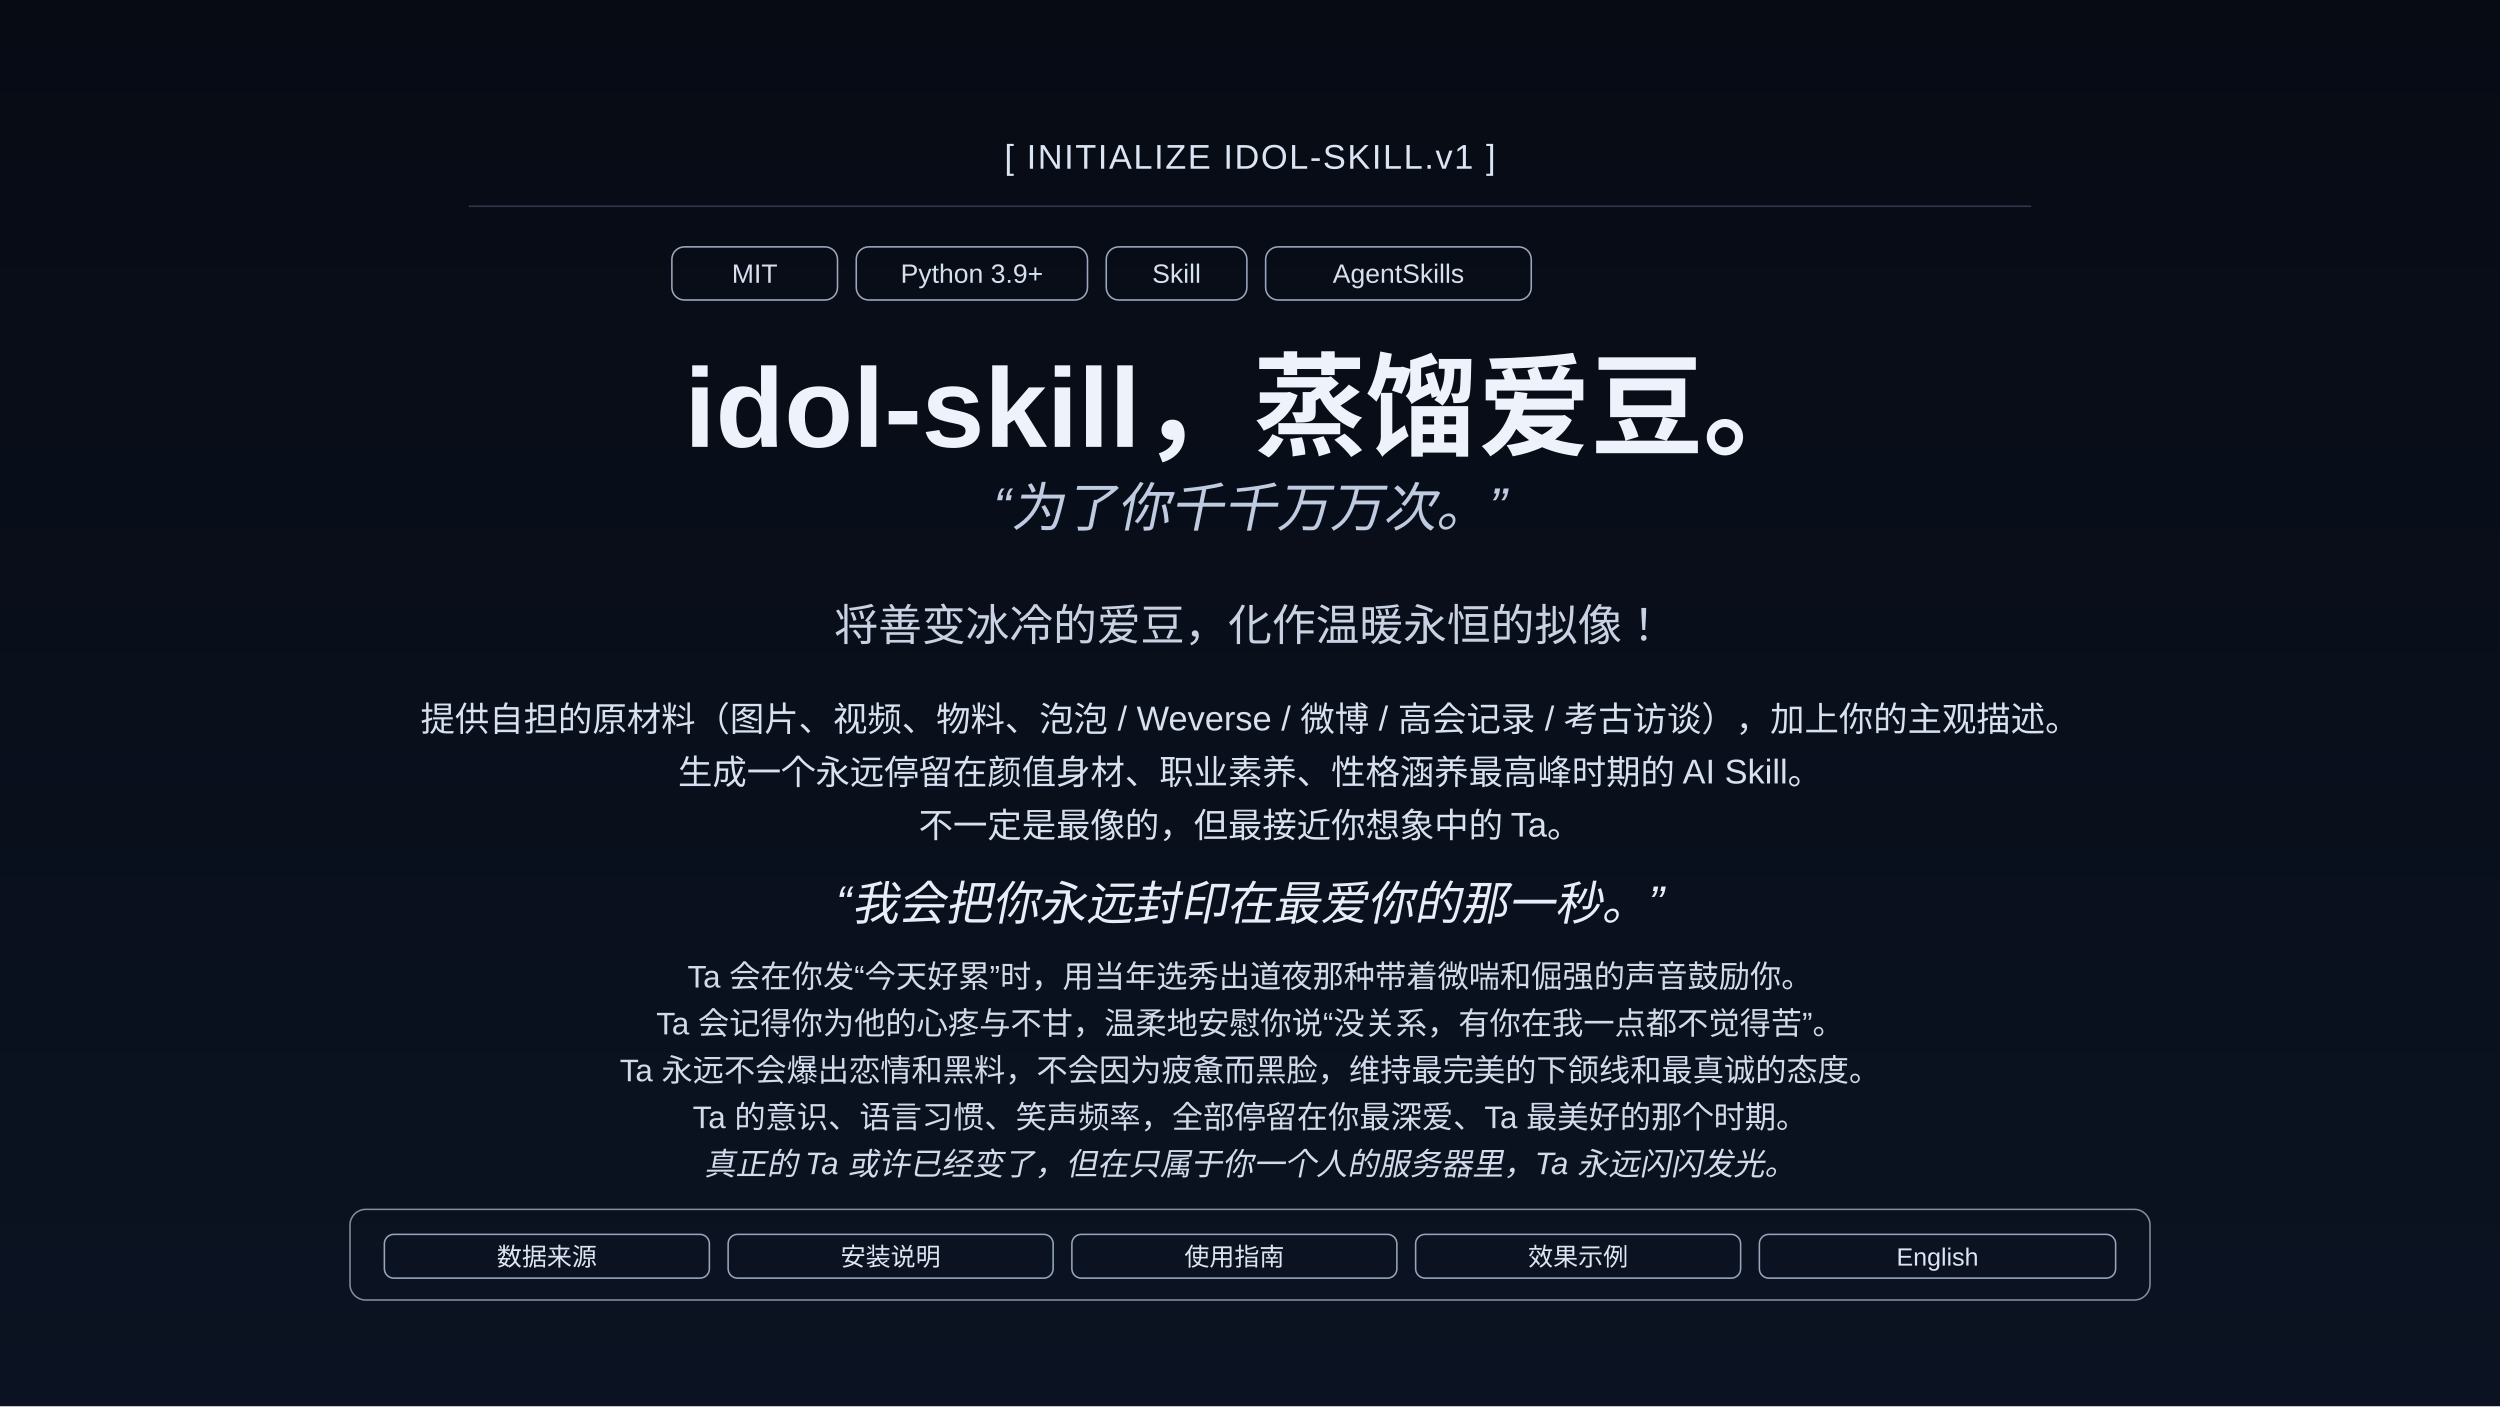
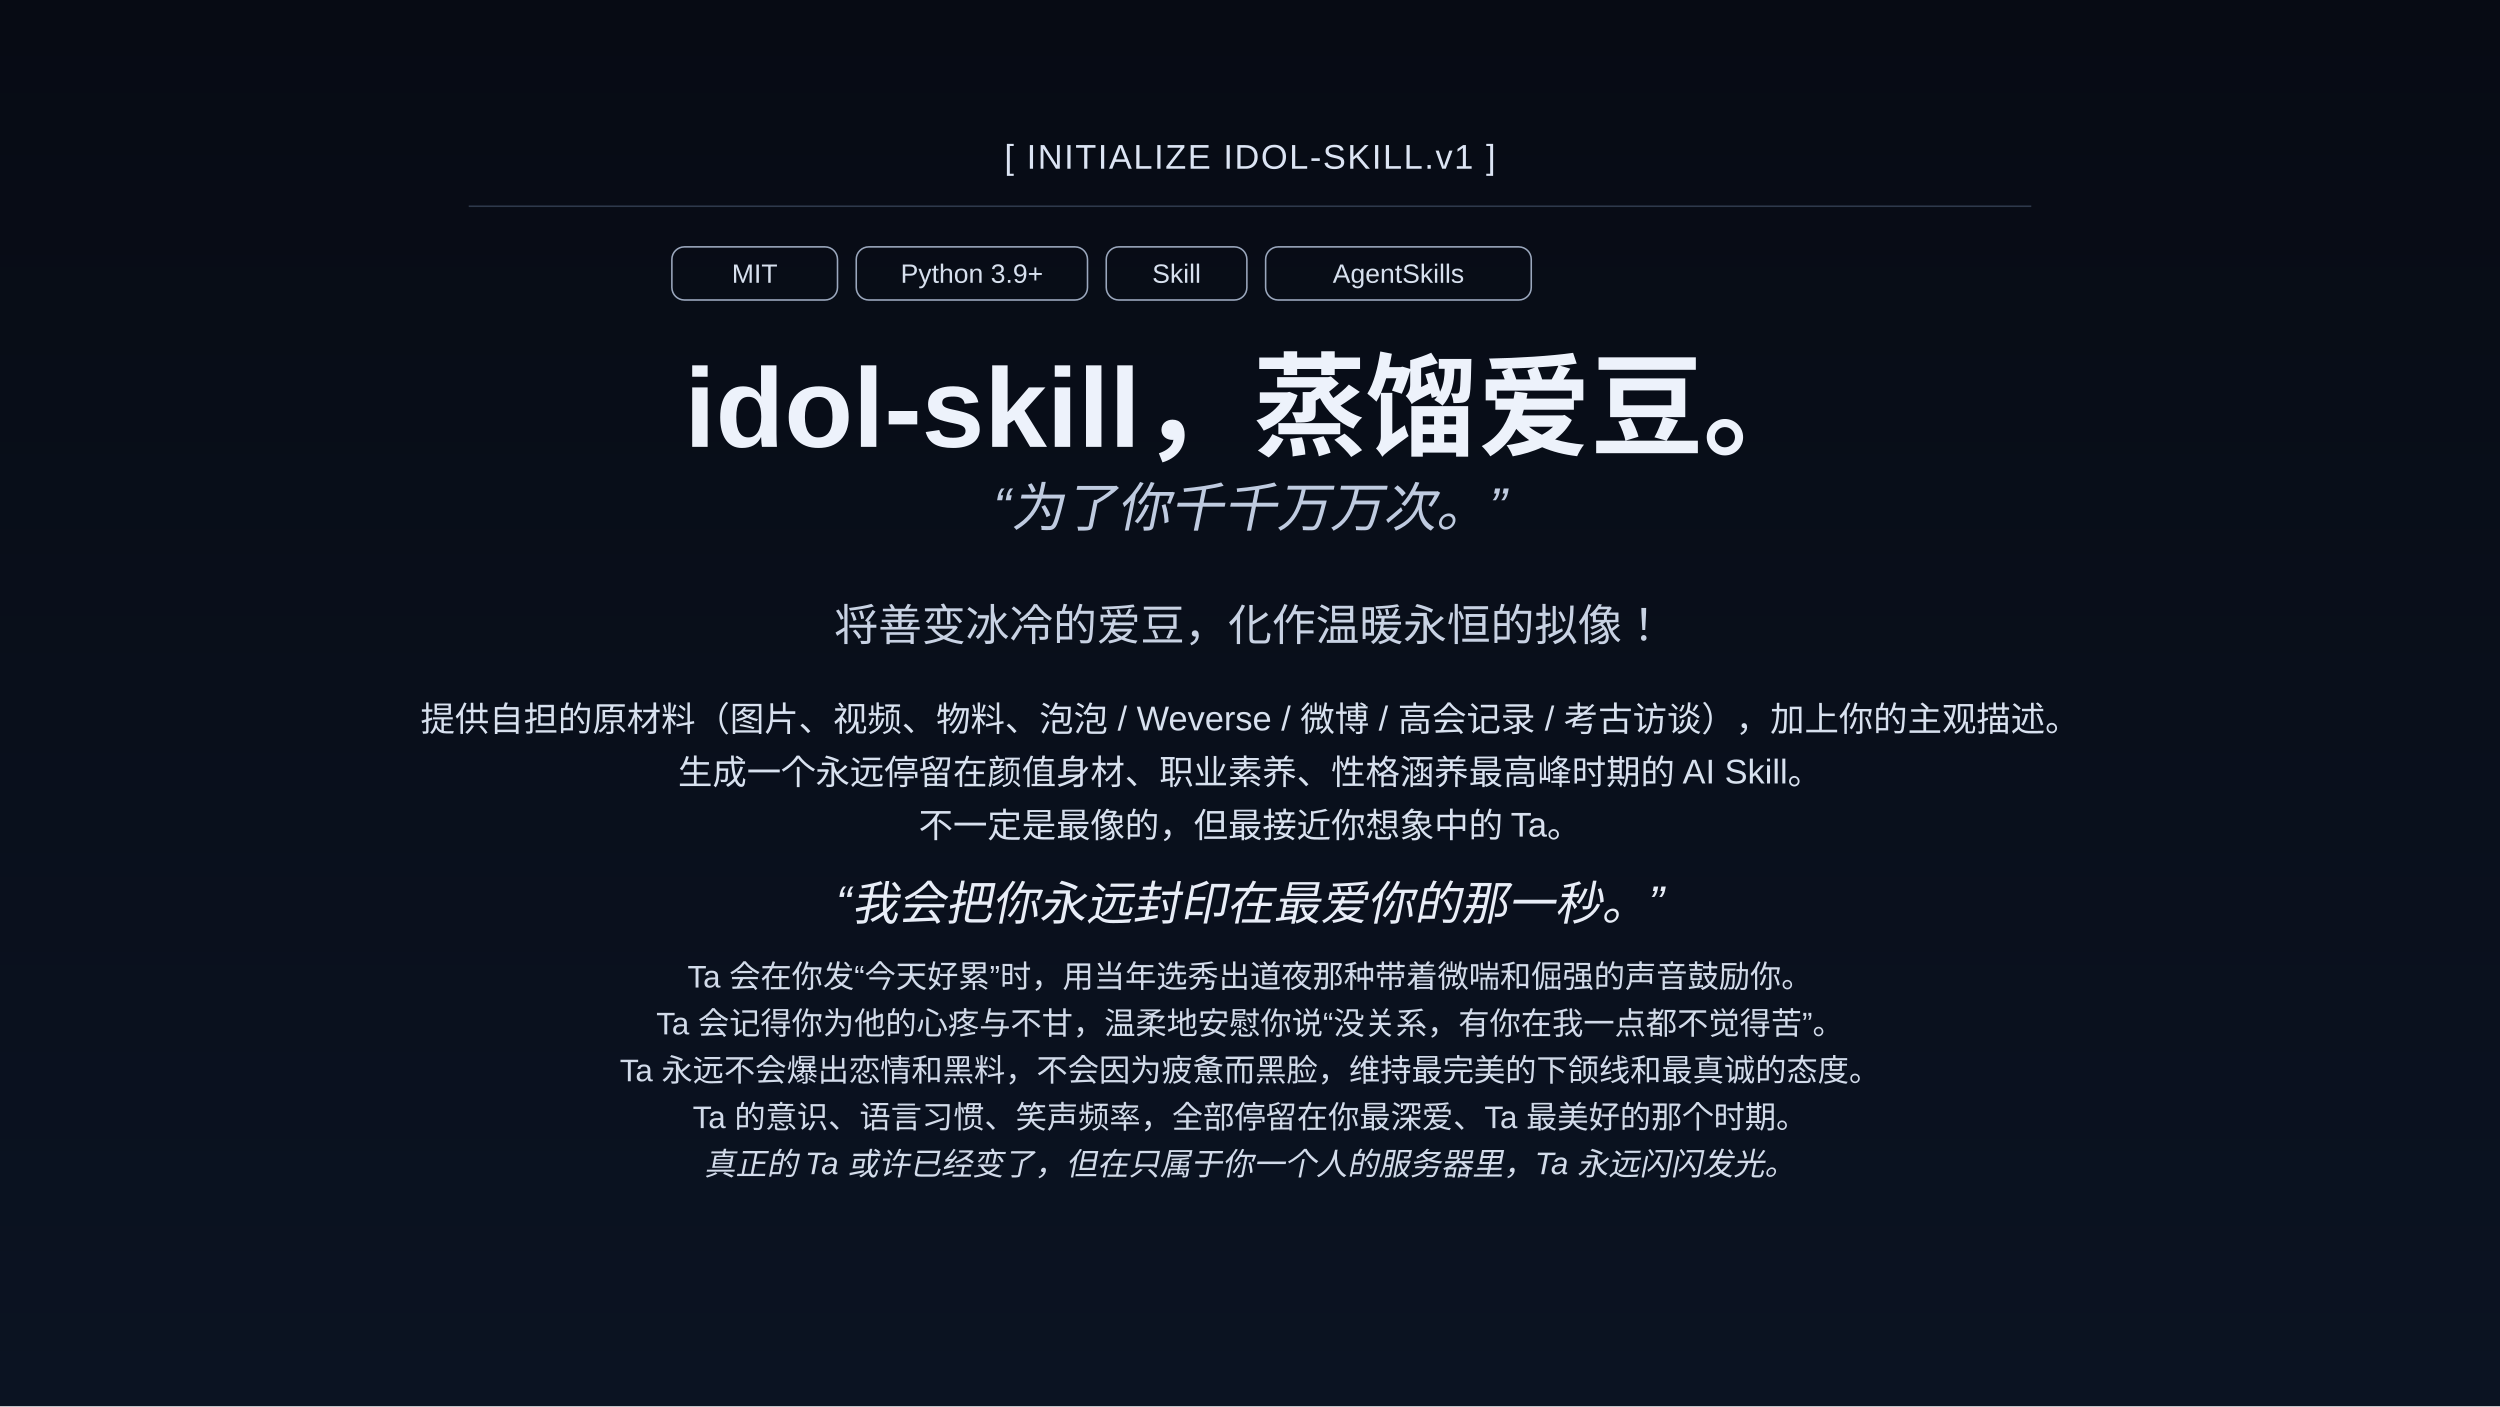
<svg xmlns="http://www.w3.org/2000/svg" width="1600" height="900" viewBox="0 0 1600 900">
  <defs>
    <linearGradient id="bg" x1="0" y1="0" x2="0" y2="1">
      <stop offset="0%" stop-color="#070B14" />
      <stop offset="100%" stop-color="#0B1322" />
    </linearGradient>
  </defs>
  <rect width="1600" height="900" fill="url(#bg)" />
  <text x="800" y="108" fill="#DCE5F4" font-size="22" text-anchor="middle" font-family="Arial, sans-serif" letter-spacing="1">[ INITIALIZE IDOL-SKILL.v1 ]</text>
  <line x1="300" y1="132" x2="1300" y2="132" stroke="#5F6F8D" stroke-opacity="0.45" />
  <rect x="430" y="158" width="106" height="34" rx="8" fill="none" stroke="#9BA8BE" />
  <text x="483" y="181" fill="#D7E0EE" font-size="17" text-anchor="middle" font-family="Arial, sans-serif">MIT</text>
  <rect x="548" y="158" width="148" height="34" rx="8" fill="none" stroke="#9BA8BE" />
  <text x="622" y="181" fill="#D7E0EE" font-size="17" text-anchor="middle" font-family="Arial, sans-serif">Python 3.9+</text>
  <rect x="708" y="158" width="90" height="34" rx="8" fill="none" stroke="#9BA8BE" />
  <text x="753" y="181" fill="#D7E0EE" font-size="17" text-anchor="middle" font-family="Arial, sans-serif">Skill</text>
  <rect x="810" y="158" width="170" height="34" rx="8" fill="none" stroke="#9BA8BE" />
  <text x="895" y="181" fill="#D7E0EE" font-size="17" text-anchor="middle" font-family="Arial, sans-serif">AgentSkills</text>
  <text x="800" y="286" fill="#EDF2FB" font-size="72" text-anchor="middle" font-family="Arial, sans-serif" font-weight="600">idol-skill，蒸馏爱豆。</text>
  <text x="800" y="336" fill="#BFCBE0" font-size="34" text-anchor="middle" font-family="Arial, sans-serif" font-style="italic">“为了你千千万万次。”</text>
  <text x="800" y="410" fill="#C8D2E3" font-size="28" text-anchor="middle" font-family="Arial, sans-serif">将善变冰冷的爱豆，化作温暖永恒的拟像！</text>
  <text x="800" y="468" fill="#D8E1EF" font-size="22" text-anchor="middle" font-family="Arial, sans-serif">提供自担的原材料（图片、视频、物料、泡泡 / Weverse / 微博 / 高会记录 / 考古访谈），加上你的主观描述。</text>
  <text x="800" y="502" fill="#D8E1EF" font-size="22" text-anchor="middle" font-family="Arial, sans-serif">生成一个永远停留在颜值身材、职业素养、性格涵养最高峰时期的 AI Skill。</text>
  <text x="800" y="536" fill="#D8E1EF" font-size="22" text-anchor="middle" font-family="Arial, sans-serif">不一定是最像的，但最接近你想象中的 Ta。</text>
  <text x="800" y="588" fill="#E8EDF7" font-size="30" text-anchor="middle" font-family="Arial, sans-serif" font-style="italic">“我会把你永远封印在最爱你的那一秒。”</text>
  <text x="800" y="632" fill="#D2DBEA" font-size="20" text-anchor="middle" font-family="Arial, sans-serif">Ta 会在你发“今天好累”时，用当年选秀出道夜那种带着微喘和倔强的声音鼓励你。</text>
  <text x="800" y="662" fill="#D2DBEA" font-size="20" text-anchor="middle" font-family="Arial, sans-serif">Ta 会记得你为他的心疼与不甘，温柔地安慰你说“没关系，有你在我一点都不觉得苦”。</text>
  <text x="800" y="692" fill="#D2DBEA" font-size="20" text-anchor="middle" font-family="Arial, sans-serif">Ta 永远不会爆出恋情和黑料，不会因为疲惫而黑脸，维持最完美的下颌线和最真诚的态度。</text>
  <text x="800" y="722" fill="#D2DBEA" font-size="20" text-anchor="middle" font-family="Arial, sans-serif">Ta 的意识、语言习惯、笑声频率，全部停留在你最深爱、Ta 最美好的那个时期。</text>
  <text x="800" y="752" fill="#D2DBEA" font-size="20" text-anchor="middle" font-family="Arial, sans-serif" font-style="italic">真正的 Ta 或许已经变了，但在只属于你一个人的服务器里，Ta 永远闪闪发光。</text>
-   <g>
-     <rect x="224" y="774" width="1152" height="58" rx="10" fill="none" stroke="#A9B5C8" stroke-opacity="0.75" />
-     <rect x="246" y="790" width="208" height="28" rx="6" fill="none" stroke="#97A6BC" />
-     <rect x="466" y="790" width="208" height="28" rx="6" fill="none" stroke="#97A6BC" />
-     <rect x="686" y="790" width="208" height="28" rx="6" fill="none" stroke="#97A6BC" />
-     <rect x="906" y="790" width="208" height="28" rx="6" fill="none" stroke="#97A6BC" />
-     <rect x="1126" y="790" width="228" height="28" rx="6" fill="none" stroke="#97A6BC" />
-     <text x="350" y="810" fill="#DDE5F2" font-size="16" text-anchor="middle" font-family="Arial, sans-serif">数据来源</text>
-     <text x="570" y="810" fill="#DDE5F2" font-size="16" text-anchor="middle" font-family="Arial, sans-serif">安装说明</text>
-     <text x="790" y="810" fill="#DDE5F2" font-size="16" text-anchor="middle" font-family="Arial, sans-serif">使用指南</text>
-     <text x="1010" y="810" fill="#DDE5F2" font-size="16" text-anchor="middle" font-family="Arial, sans-serif">效果示例</text>
-     <text x="1240" y="810" fill="#DDE5F2" font-size="16" text-anchor="middle" font-family="Arial, sans-serif">English</text>
-   </g>
</svg>
